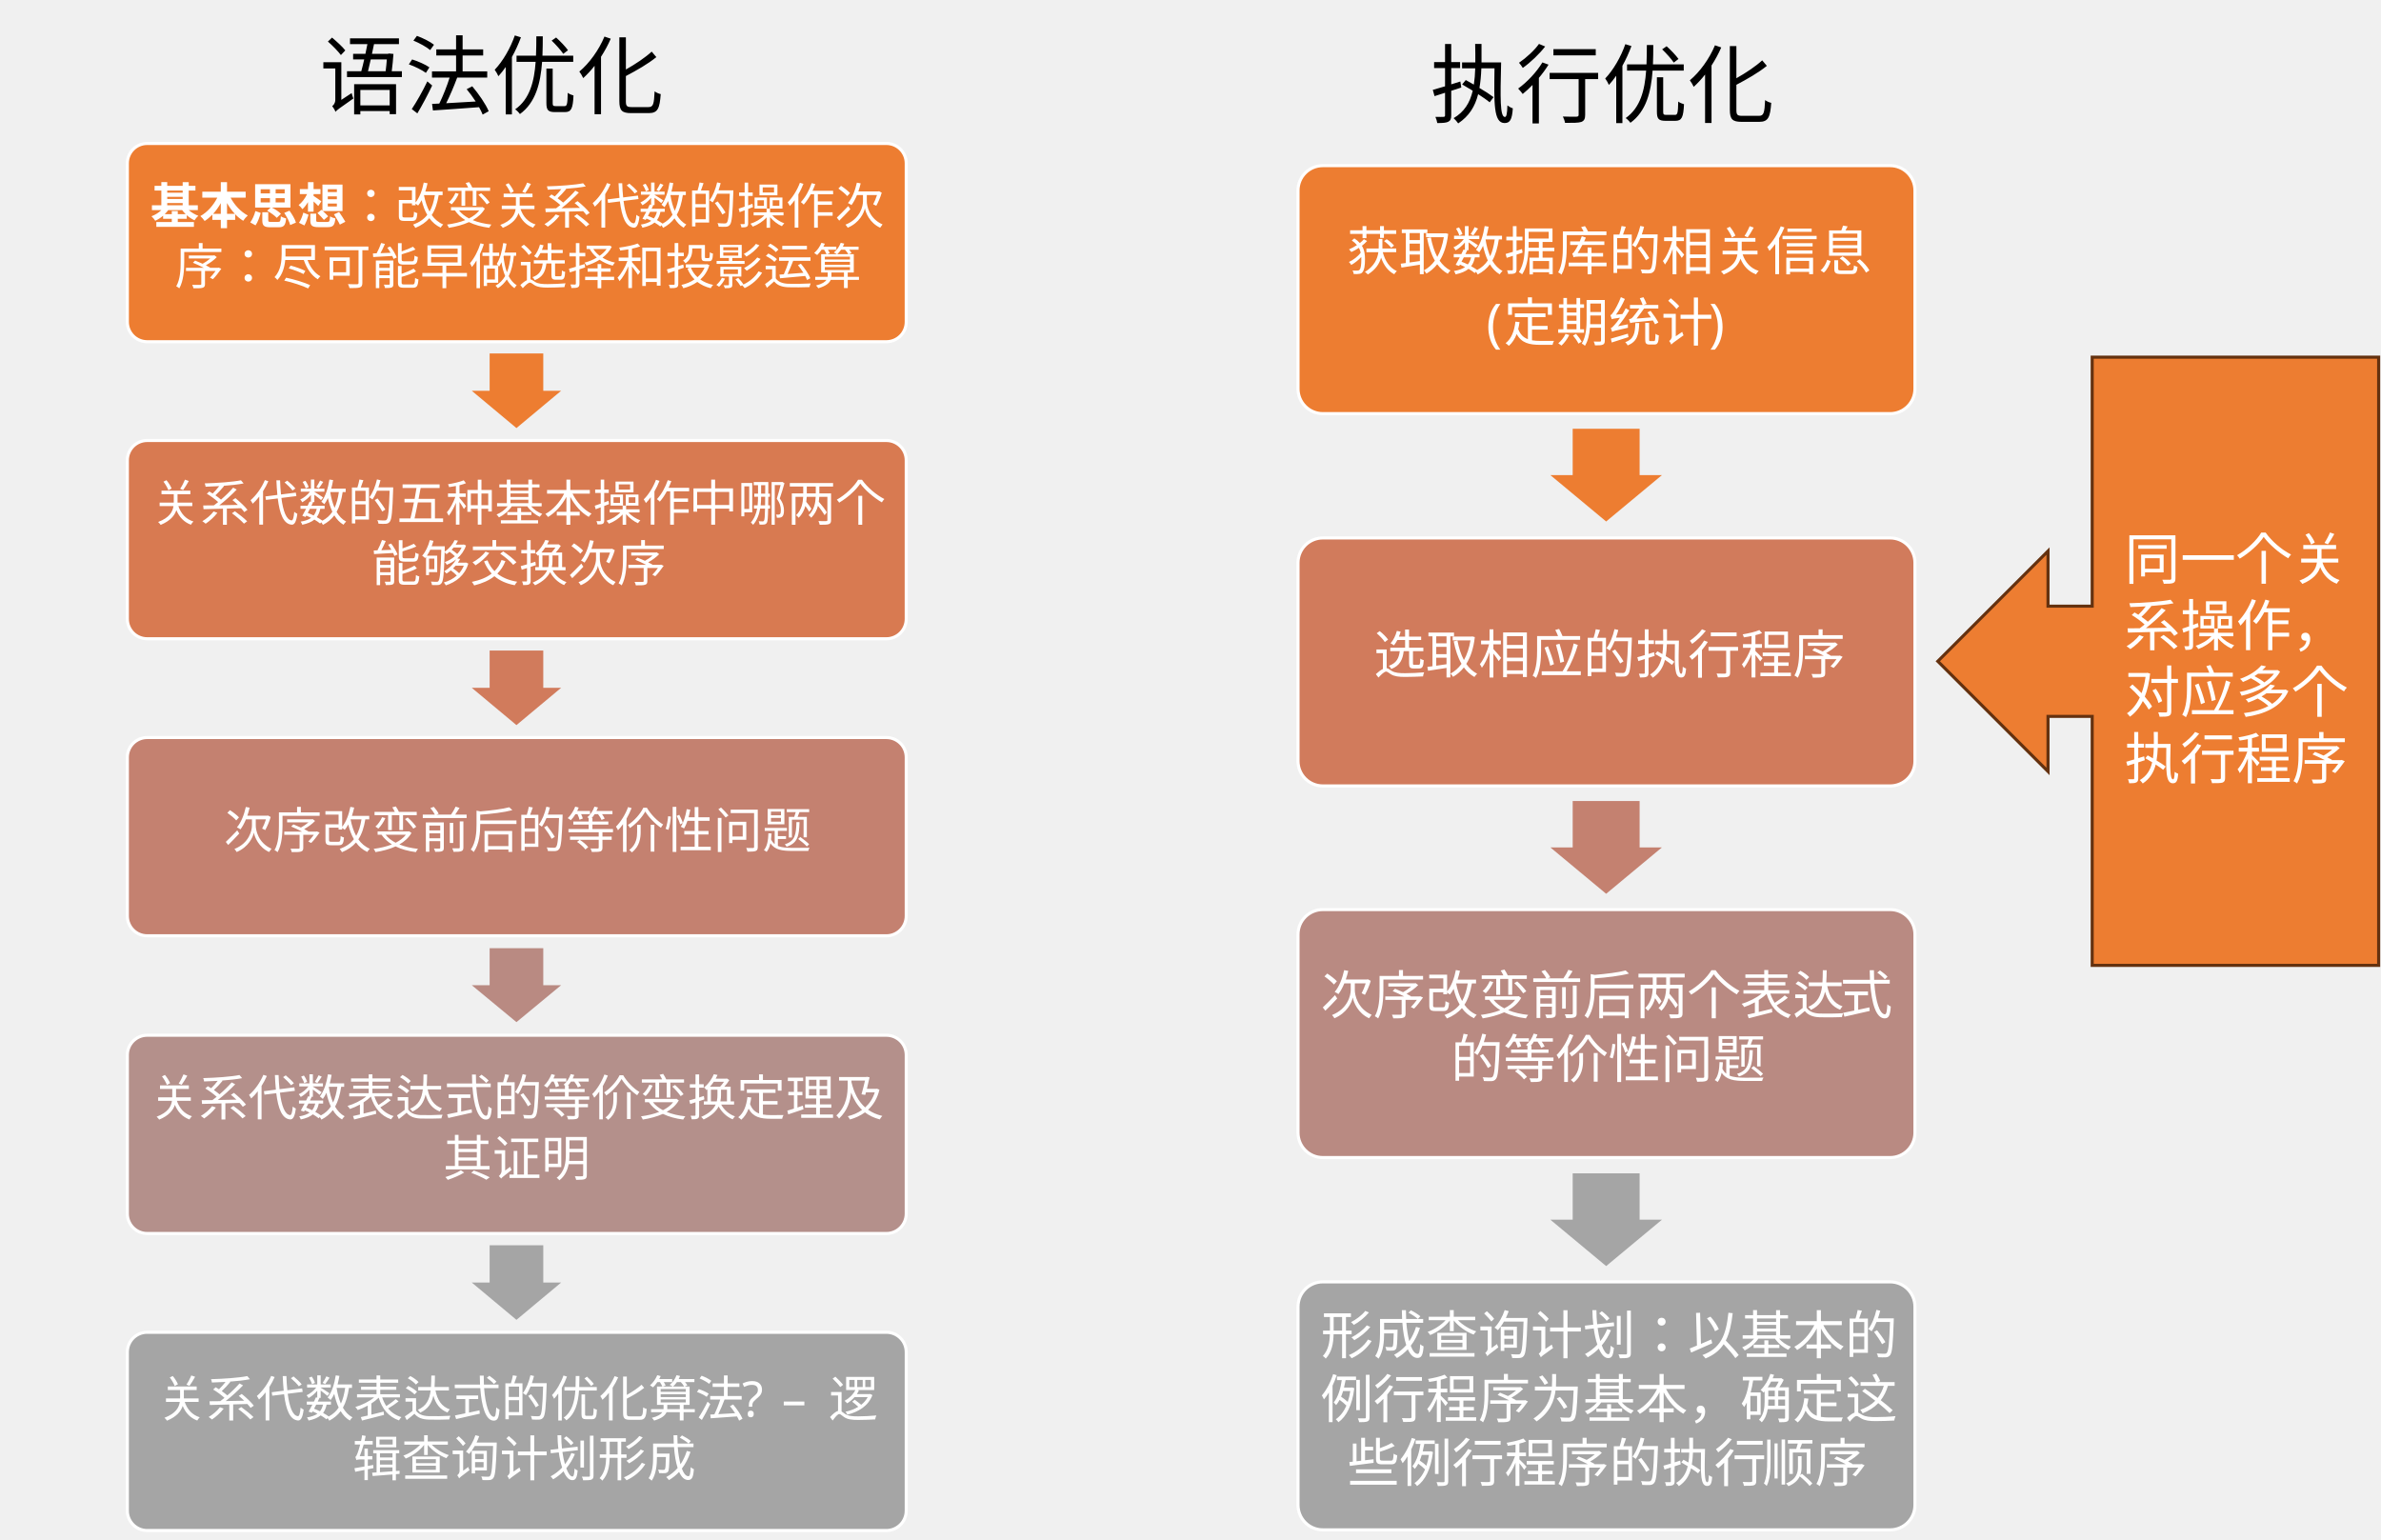
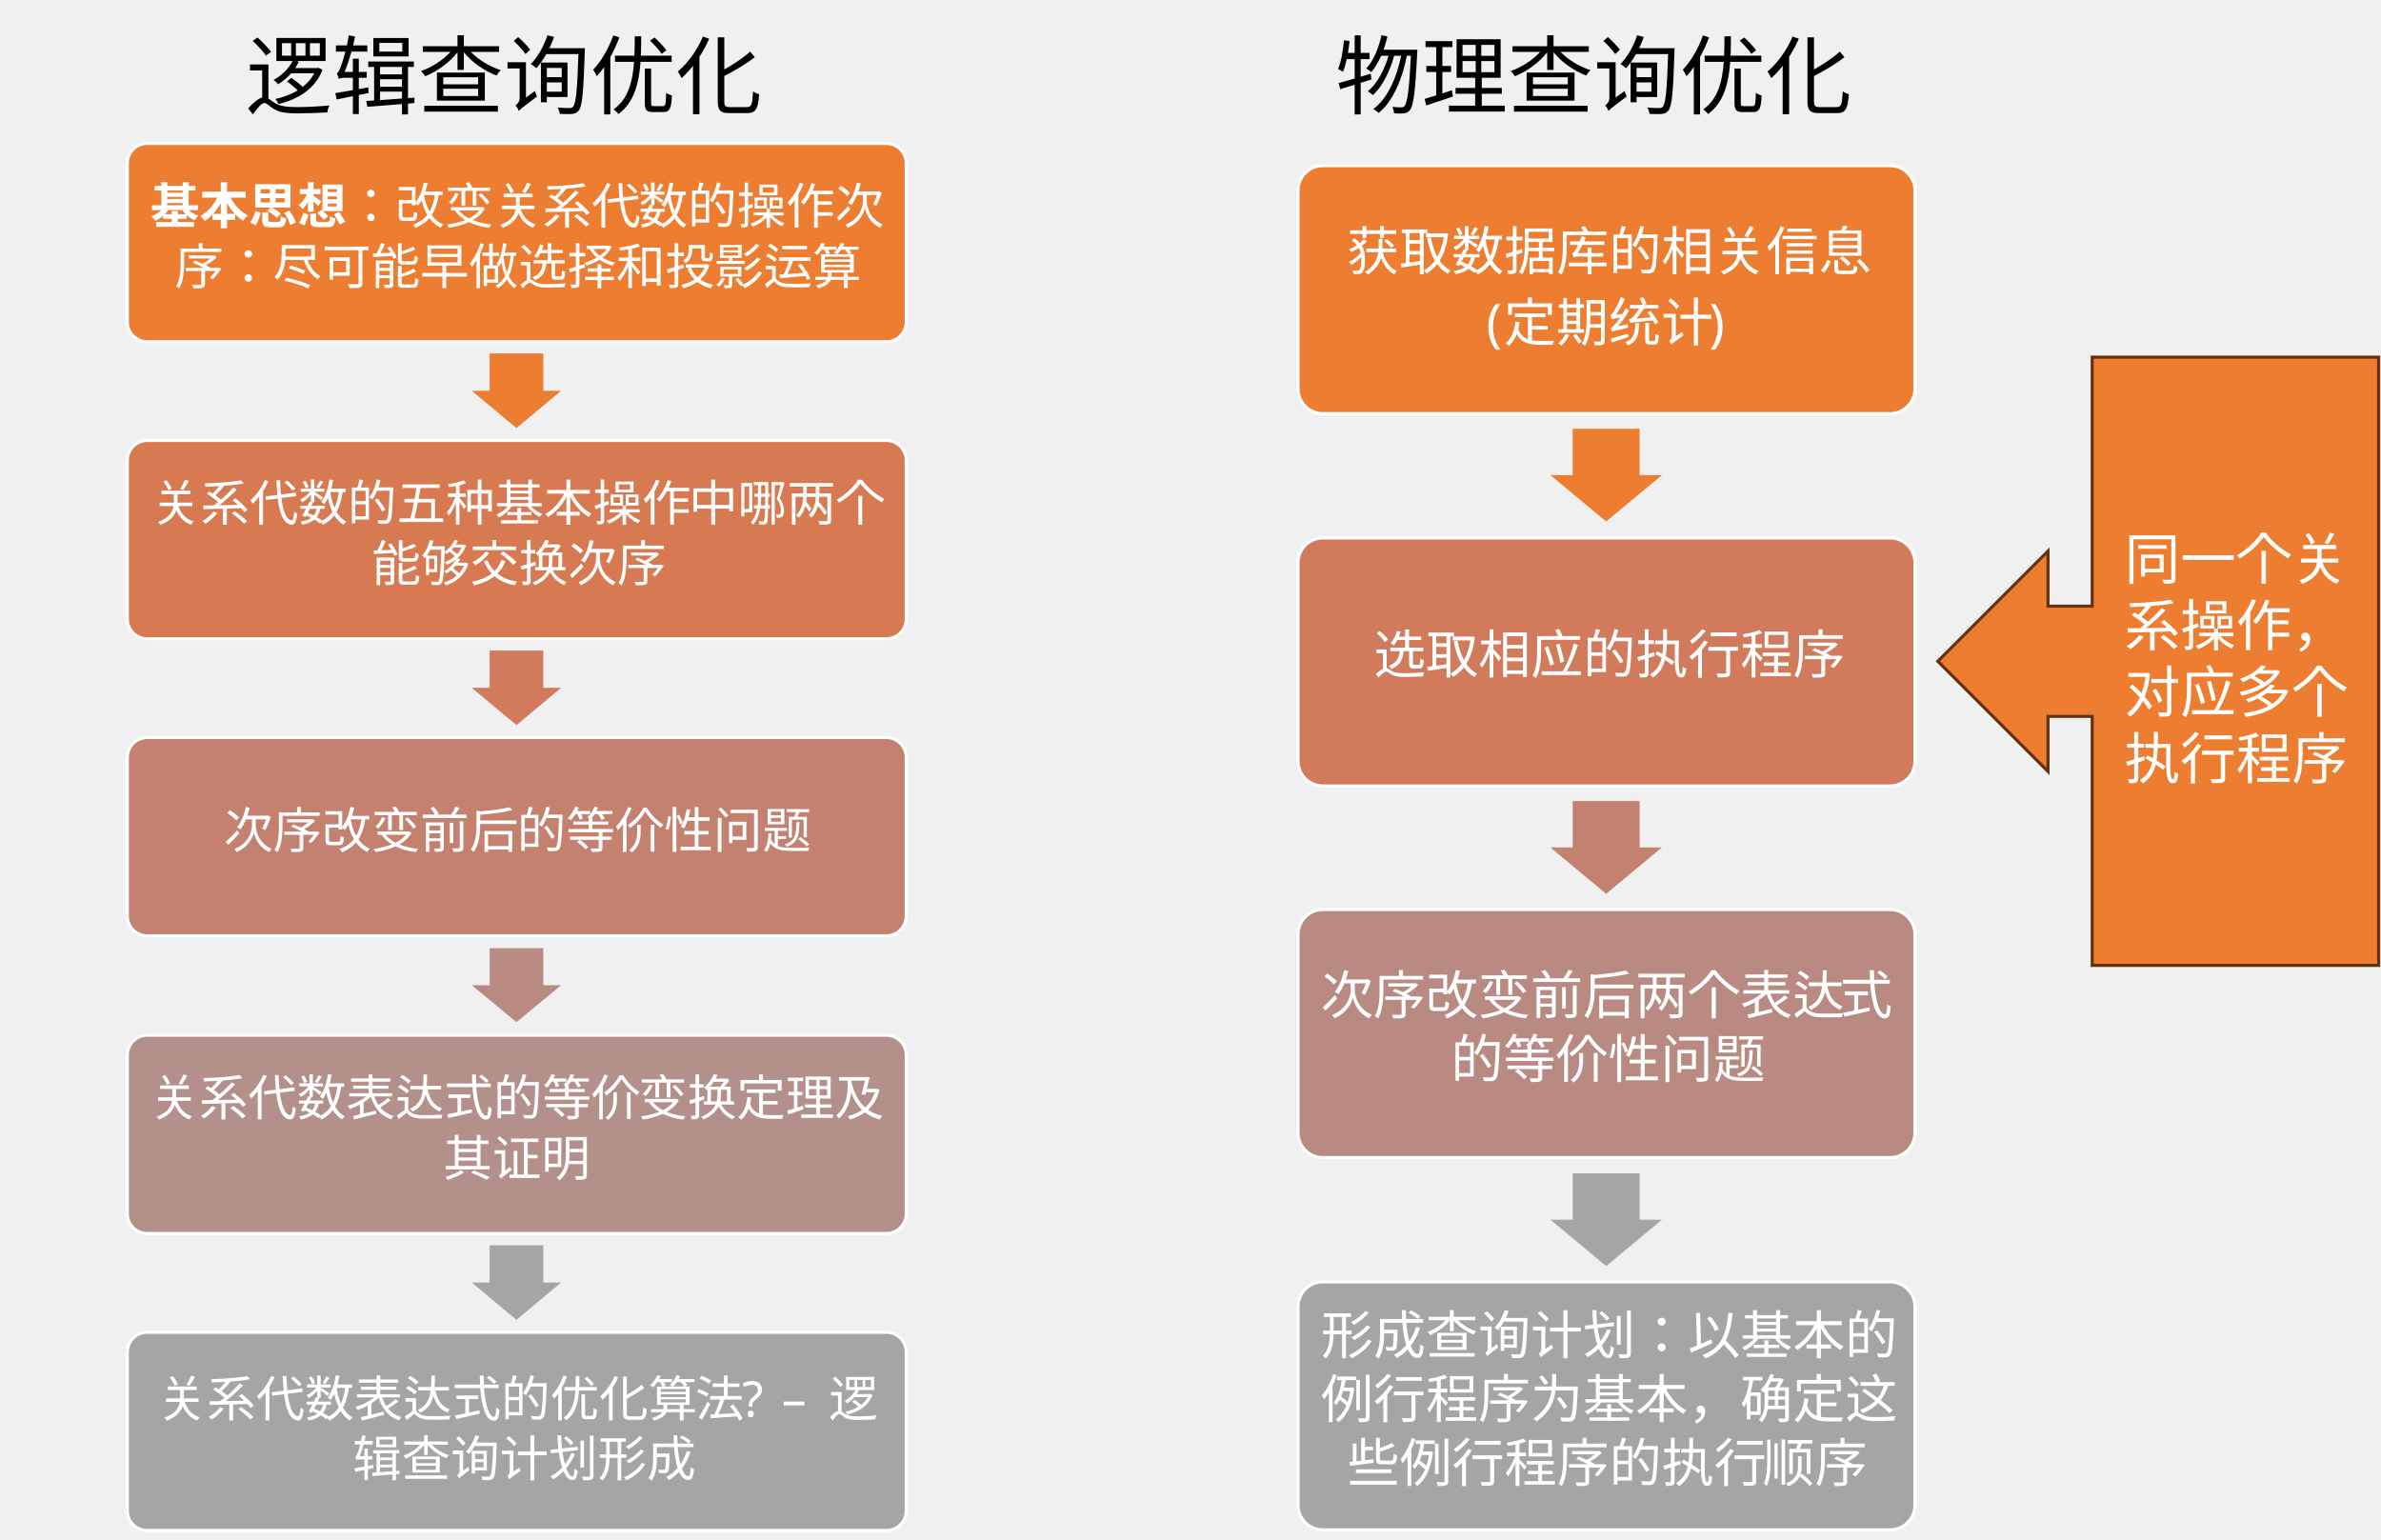
<svg xmlns="http://www.w3.org/2000/svg" width="3543" height="2291" xml:space="preserve" overflow="hidden">
  <g transform="translate(-430 -87)">
    <g>
      <path d="M619.5 330C619.5 313.707 632.707 300.5 649 300.5L1749 300.5C1765.29 300.5 1778.5 313.707 1778.5 330L1778.5 566C1778.5 582.292 1765.29 595.5 1749 595.5L649 595.5C632.707 595.5 619.5 582.292 619.5 566Z" stroke="#FFFFFF" stroke-width="4.583" stroke-linecap="butt" stroke-linejoin="miter" stroke-miterlimit="8" stroke-opacity="1" fill="#ED7D31" fill-rule="evenodd" fill-opacity="1" />
      <text fill="#FFFFFF" fill-opacity="1" font-family="DengXian,DengXian_MSFontService,sans-serif" font-style="normal" font-variant="normal" font-weight="700" font-stretch="normal" font-size="73" text-anchor="start" direction="ltr" writing-mode="lr-tb" unicode-bidi="normal" text-decoration="none" transform="matrix(1 0 0 1 653.724 420)">基本思想</text>
      <text fill="#FFFFFF" fill-opacity="1" font-family="DengXian,DengXian_MSFontService,sans-serif" font-style="normal" font-variant="normal" font-weight="400" font-stretch="normal" font-size="73" text-anchor="start" direction="ltr" writing-mode="lr-tb" unicode-bidi="normal" text-decoration="none" transform="matrix(1 0 0 1 945.407 420)">：改变关系代</text>
      <text fill="#FFFFFF" fill-opacity="1" font-family="DengXian,DengXian_MSFontService,sans-serif" font-style="normal" font-variant="normal" font-weight="400" font-stretch="normal" font-size="73" text-anchor="start" direction="ltr" writing-mode="lr-tb" unicode-bidi="normal" text-decoration="none" transform="matrix(1 0 0 1 1380.46 420)">数的操作次</text>
      <text fill="#FFFFFF" fill-opacity="1" font-family="DengXian,DengXian_MSFontService,sans-serif" font-style="normal" font-variant="normal" font-weight="400" font-stretch="normal" font-size="73" text-anchor="start" direction="ltr" writing-mode="lr-tb" unicode-bidi="normal" text-decoration="none" transform="matrix(1 0 0 1 689.978 510)">序：尽可能早做选择和投影运算</text>
      <path d="M1238.4 613 1238.4 668.5 1265 668.5 1198.5 724 1132 668.5 1158.6 668.5 1158.6 613Z" fill="#ED7D31" fill-rule="evenodd" fill-opacity="1" />
      <path d="M619.5 772C619.5 755.708 632.707 742.5 649 742.5L1749 742.5C1765.29 742.5 1778.5 755.708 1778.5 772L1778.5 1008C1778.5 1024.29 1765.29 1037.5 1749 1037.5L649 1037.5C632.707 1037.5 619.5 1024.29 619.5 1008Z" stroke="#FFFFFF" stroke-width="4.583" stroke-linecap="butt" stroke-linejoin="miter" stroke-miterlimit="8" stroke-opacity="1" fill="#D87A51" fill-rule="evenodd" fill-opacity="1" />
      <text fill="#FFFFFF" fill-opacity="1" font-family="DengXian,DengXian_MSFontService,sans-serif" font-style="normal" font-variant="normal" font-weight="400" font-stretch="normal" font-size="73" text-anchor="start" direction="ltr" writing-mode="lr-tb" unicode-bidi="normal" text-decoration="none" transform="matrix(1 0 0 1 655.282 862)">关系代数的五种基本操作</text>
      <text fill="#FFFFFF" fill-opacity="1" font-family="DengXian,DengXian_MSFontService,sans-serif" font-style="normal" font-variant="normal" font-weight="400" font-stretch="normal" font-size="73" text-anchor="start" direction="ltr" writing-mode="lr-tb" unicode-bidi="normal" text-decoration="none" transform="matrix(1 0 0 1 1454.89 862)">中哪两个</text>
      <text fill="#FFFFFF" fill-opacity="1" font-family="DengXian,DengXian_MSFontService,sans-serif" font-style="normal" font-variant="normal" font-weight="400" font-stretch="normal" font-size="73" text-anchor="start" direction="ltr" writing-mode="lr-tb" unicode-bidi="normal" text-decoration="none" transform="matrix(1 0 0 1 983.219 952)">能够交换次序</text>
      <path d="M1238.4 1055 1238.4 1110.5 1265 1110.5 1198.5 1166 1132 1110.5 1158.6 1110.5 1158.6 1055Z" fill="#D17B5C" fill-rule="evenodd" fill-opacity="1" />
      <path d="M619.5 1214C619.5 1197.71 632.707 1184.5 649 1184.5L1749 1184.5C1765.29 1184.5 1778.5 1197.71 1778.5 1214L1778.5 1450C1778.5 1466.29 1765.29 1479.5 1749 1479.5L649 1479.5C632.707 1479.5 619.5 1466.29 619.5 1450Z" stroke="#FFFFFF" stroke-width="4.583" stroke-linecap="butt" stroke-linejoin="miter" stroke-miterlimit="8" stroke-opacity="1" fill="#C48170" fill-rule="evenodd" fill-opacity="1" />
      <text fill="#FFFFFF" fill-opacity="1" font-family="DengXian,DengXian_MSFontService,sans-serif" font-style="normal" font-variant="normal" font-weight="400" font-stretch="normal" font-size="73" text-anchor="start" direction="ltr" writing-mode="lr-tb" unicode-bidi="normal" text-decoration="none" transform="matrix(1 0 0 1 763.22 1349)">次序改变前后</text>
      <text fill="#FFFFFF" fill-opacity="1" font-family="DengXian,DengXian_MSFontService,sans-serif" font-style="normal" font-variant="normal" font-weight="400" font-stretch="normal" font-size="73" text-anchor="start" direction="ltr" writing-mode="lr-tb" unicode-bidi="normal" text-decoration="none" transform="matrix(1 0 0 1 1199.37 1349)">的等价性问题</text>
      <path d="M1238.4 1498 1238.4 1553 1265 1553 1198.5 1608 1132 1553 1158.6 1553 1158.6 1498Z" fill="#B98A82" fill-rule="evenodd" fill-opacity="1" />
      <path d="M619.5 1657C619.5 1640.71 632.707 1627.5 649 1627.5L1749 1627.5C1765.29 1627.5 1778.5 1640.71 1778.5 1657L1778.5 1893C1778.5 1909.29 1765.29 1922.5 1749 1922.5L649 1922.5C632.707 1922.5 619.5 1909.29 619.5 1893Z" stroke="#FFFFFF" stroke-width="4.583" stroke-linecap="butt" stroke-linejoin="miter" stroke-miterlimit="8" stroke-opacity="1" fill="#B4908B" fill-rule="evenodd" fill-opacity="1" />
      <text fill="#FFFFFF" fill-opacity="1" font-family="DengXian,DengXian_MSFontService,sans-serif" font-style="normal" font-variant="normal" font-weight="400" font-stretch="normal" font-size="73" text-anchor="start" direction="ltr" writing-mode="lr-tb" unicode-bidi="normal" text-decoration="none" transform="matrix(1 0 0 1 653.059 1747)">关系代数表达式的等价</text>
      <text fill="#FFFFFF" fill-opacity="1" font-family="DengXian,DengXian_MSFontService,sans-serif" font-style="normal" font-variant="normal" font-weight="400" font-stretch="normal" font-size="73" text-anchor="start" direction="ltr" writing-mode="lr-tb" unicode-bidi="normal" text-decoration="none" transform="matrix(1 0 0 1 1379.98 1747)">变换定理及</text>
      <text fill="#FFFFFF" fill-opacity="1" font-family="DengXian,DengXian_MSFontService,sans-serif" font-style="normal" font-variant="normal" font-weight="400" font-stretch="normal" font-size="73" text-anchor="start" direction="ltr" writing-mode="lr-tb" unicode-bidi="normal" text-decoration="none" transform="matrix(1 0 0 1 1089.44 1837)">其证明</text>
      <path d="M1238.4 1940 1238.4 1995.5 1265 1995.5 1198.5 2051 1132 1995.5 1158.6 1995.5 1158.6 1940Z" fill="#A5A5A5" fill-rule="evenodd" fill-opacity="1" />
      <path d="M619.5 2099C619.5 2082.71 632.707 2069.5 649 2069.5L1749 2069.5C1765.29 2069.5 1778.5 2082.71 1778.5 2099L1778.5 2335C1778.5 2351.29 1765.29 2364.5 1749 2364.5L649 2364.5C632.707 2364.5 619.5 2351.29 619.5 2335Z" stroke="#FFFFFF" stroke-width="4.583" stroke-linecap="butt" stroke-linejoin="miter" stroke-miterlimit="8" stroke-opacity="1" fill="#A5A5A5" fill-rule="evenodd" fill-opacity="1" />
      <text fill="#FFFFFF" fill-opacity="1" font-family="DengXian,DengXian_MSFontService,sans-serif" font-style="normal" font-variant="normal" font-weight="400" font-stretch="normal" font-size="73" text-anchor="start" direction="ltr" writing-mode="lr-tb" unicode-bidi="normal" text-decoration="none" transform="matrix(1 0 0 1 664.689 2195)">关系代数表达式的优化算</text>
      <text fill="#FFFFFF" fill-opacity="1" font-family="DengXian,DengXian_MSFontService,sans-serif" font-style="normal" font-variant="normal" font-weight="400" font-stretch="normal" font-size="73" text-anchor="start" direction="ltr" writing-mode="lr-tb" unicode-bidi="normal" text-decoration="none" transform="matrix(1 0 0 1 1464.3 2195)">法</text>
      <text fill="#FFFFFF" fill-opacity="1" font-family="Hiragino Sans GB W3,Hiragino Sans GB W3_MSFontService,sans-serif" font-style="normal" font-variant="normal" font-weight="300" font-stretch="normal" font-size="73" text-anchor="start" direction="ltr" writing-mode="lr-tb" unicode-bidi="normal" text-decoration="none" transform="matrix(1 0 0 1 1534.1 2195)">? </text>
      <text fill="#FFFFFF" fill-opacity="1" font-family="Hiragino Sans GB W3,Hiragino Sans GB W3_MSFontService,sans-serif" font-style="normal" font-variant="normal" font-weight="300" font-stretch="normal" font-size="73" text-anchor="start" direction="ltr" writing-mode="lr-tb" unicode-bidi="normal" text-decoration="none" transform="matrix(1 0 0 1 1593.34 2195)">–</text>
      <text fill="#FFFFFF" fill-opacity="1" font-family="DengXian,DengXian_MSFontService,sans-serif" font-style="normal" font-variant="normal" font-weight="400" font-stretch="normal" font-size="73" text-anchor="start" direction="ltr" writing-mode="lr-tb" unicode-bidi="normal" text-decoration="none" transform="matrix(1 0 0 1 1663.15 2195)">逻</text>
      <text fill="#FFFFFF" fill-opacity="1" font-family="DengXian,DengXian_MSFontService,sans-serif" font-style="normal" font-variant="normal" font-weight="400" font-stretch="normal" font-size="73" text-anchor="start" direction="ltr" writing-mode="lr-tb" unicode-bidi="normal" text-decoration="none" transform="matrix(1 0 0 1 954.516 2284)">辑查询计划形成</text>
-       <text fill="#000000" fill-opacity="1" font-family="DengXian,DengXian_MSFontService,sans-serif" font-style="normal" font-variant="normal" font-weight="400" font-stretch="normal" font-size="128" text-anchor="start" direction="ltr" writing-mode="lr-tb" unicode-bidi="normal" text-decoration="none" transform="matrix(1 0 0 1 905.397 247)">语法优化</text>
+       <text fill="#000000" fill-opacity="1" font-family="DengXian,DengXian_MSFontService,sans-serif" font-style="normal" font-variant="normal" font-weight="400" font-stretch="normal" font-size="128" text-anchor="start" direction="ltr" writing-mode="lr-tb" unicode-bidi="normal" text-decoration="none" transform="matrix(1 0 0 1 795.853 247)">逻辑查询优化</text>
      <path d="M2361.5 370.4C2361.5 350.021 2378.02 333.5 2398.4 333.5L3242.6 333.5C3262.98 333.5 3279.5 350.021 3279.5 370.4L3279.5 665.6C3279.5 685.98 3262.98 702.5 3242.6 702.5L2398.4 702.5C2378.02 702.5 2361.5 685.98 2361.5 665.6Z" stroke="#FFFFFF" stroke-width="4.583" stroke-linecap="butt" stroke-linejoin="miter" stroke-miterlimit="8" stroke-opacity="1" fill="#ED7D31" fill-rule="evenodd" fill-opacity="1" />
      <text fill="#FFFFFF" fill-opacity="1" font-family="DengXian,DengXian_MSFontService,sans-serif" font-style="normal" font-variant="normal" font-weight="400" font-stretch="normal" font-size="78" text-anchor="start" direction="ltr" writing-mode="lr-tb" unicode-bidi="normal" text-decoration="none" transform="matrix(1 0 0 1 2434.17 489)">获取数据库的相关信息</text>
      <text fill="#FFFFFF" fill-opacity="1" font-family="Hiragino Sans GB W3,Hiragino Sans GB W3_MSFontService,sans-serif" font-style="normal" font-variant="normal" font-weight="300" font-stretch="normal" font-size="78" text-anchor="start" direction="ltr" writing-mode="lr-tb" unicode-bidi="normal" text-decoration="none" transform="matrix(1 0 0 1 2641.56 595)">(</text>
      <text fill="#FFFFFF" fill-opacity="1" font-family="DengXian,DengXian_MSFontService,sans-serif" font-style="normal" font-variant="normal" font-weight="400" font-stretch="normal" font-size="78" text-anchor="start" direction="ltr" writing-mode="lr-tb" unicode-bidi="normal" text-decoration="none" transform="matrix(1 0 0 1 2667.69 595)">定期统计</text>
      <text fill="#FFFFFF" fill-opacity="1" font-family="Hiragino Sans GB W3,Hiragino Sans GB W3_MSFontService,sans-serif" font-style="normal" font-variant="normal" font-weight="300" font-stretch="normal" font-size="78" text-anchor="start" direction="ltr" writing-mode="lr-tb" unicode-bidi="normal" text-decoration="none" transform="matrix(1 0 0 1 2972.94 595)">)</text>
      <path d="M2869.8 725 2869.8 794 2903 794 2820 863 2737 794 2770.2 794 2770.2 725Z" fill="#ED7D31" fill-rule="evenodd" fill-opacity="1" />
      <path d="M2361.5 924.4C2361.5 904.021 2378.02 887.5 2398.4 887.5L3242.6 887.5C3262.98 887.5 3279.5 904.021 3279.5 924.4L3279.5 1219.6C3279.5 1239.98 3262.98 1256.5 3242.6 1256.5L2398.4 1256.5C2378.02 1256.5 2361.5 1239.98 2361.5 1219.6Z" stroke="#FFFFFF" stroke-width="4.583" stroke-linecap="butt" stroke-linejoin="miter" stroke-miterlimit="8" stroke-opacity="1" fill="#D17B5C" fill-rule="evenodd" fill-opacity="1" />
      <text fill="#FFFFFF" fill-opacity="1" font-family="DengXian,DengXian_MSFontService,sans-serif" font-style="normal" font-variant="normal" font-weight="400" font-stretch="normal" font-size="78" text-anchor="start" direction="ltr" writing-mode="lr-tb" unicode-bidi="normal" text-decoration="none" transform="matrix(1 0 0 1 2473.81 1089)">选取相应的执行程序</text>
      <path d="M2869.8 1279 2869.8 1348 2903 1348 2820 1417 2737 1348 2770.2 1348 2770.2 1279Z" fill="#C48170" fill-rule="evenodd" fill-opacity="1" />
      <path d="M2361.5 1477.4C2361.5 1457.02 2378.02 1440.5 2398.4 1440.5L3242.6 1440.5C3262.98 1440.5 3279.5 1457.02 3279.5 1477.4L3279.5 1772.6C3279.5 1792.98 3262.98 1809.5 3242.6 1809.5L2398.4 1809.5C2378.02 1809.5 2361.5 1792.98 2361.5 1772.6Z" stroke="#FFFFFF" stroke-width="4.583" stroke-linecap="butt" stroke-linejoin="miter" stroke-miterlimit="8" stroke-opacity="1" fill="#B98A82" fill-rule="evenodd" fill-opacity="1" />
      <text fill="#FFFFFF" fill-opacity="1" font-family="DengXian,DengXian_MSFontService,sans-serif" font-style="normal" font-variant="normal" font-weight="400" font-stretch="normal" font-size="78" text-anchor="start" direction="ltr" writing-mode="lr-tb" unicode-bidi="normal" text-decoration="none" transform="matrix(1 0 0 1 2395.39 1596)">次序改变前后两个表达</text>
      <text fill="#FFFFFF" fill-opacity="1" font-family="DengXian,DengXian_MSFontService,sans-serif" font-style="normal" font-variant="normal" font-weight="400" font-stretch="normal" font-size="78" text-anchor="start" direction="ltr" writing-mode="lr-tb" unicode-bidi="normal" text-decoration="none" transform="matrix(1 0 0 1 3168.14 1596)">式</text>
      <text fill="#FFFFFF" fill-opacity="1" font-family="DengXian,DengXian_MSFontService,sans-serif" font-style="normal" font-variant="normal" font-weight="400" font-stretch="normal" font-size="78" text-anchor="start" direction="ltr" writing-mode="lr-tb" unicode-bidi="normal" text-decoration="none" transform="matrix(1 0 0 1 2589.04 1691)">的等价性问题</text>
      <path d="M2869.8 1833 2869.8 1902 2903 1902 2820 1971 2737 1902 2770.2 1902 2770.2 1833Z" fill="#A5A5A5" fill-rule="evenodd" fill-opacity="1" />
      <path d="M2361.5 2031.4C2361.5 2011.02 2378.02 1994.5 2398.4 1994.5L3242.6 1994.5C3262.98 1994.5 3279.5 2011.02 3279.5 2031.4L3279.5 2326.6C3279.5 2346.98 3262.98 2363.5 3242.6 2363.5L2398.4 2363.5C2378.02 2363.5 2361.5 2346.98 2361.5 2326.6Z" stroke="#FFFFFF" stroke-width="4.583" stroke-linecap="butt" stroke-linejoin="miter" stroke-miterlimit="8" stroke-opacity="1" fill="#A5A5A5" fill-rule="evenodd" fill-opacity="1" />
      <text fill="#FFFFFF" fill-opacity="1" font-family="DengXian,DengXian_MSFontService,sans-serif" font-style="normal" font-variant="normal" font-weight="400" font-stretch="normal" font-size="78" text-anchor="start" direction="ltr" writing-mode="lr-tb" unicode-bidi="normal" text-decoration="none" transform="matrix(1 0 0 1 2395.55 2102)">形成查询计划：以基本的</text>
      <text fill="#FFFFFF" fill-opacity="1" font-family="DengXian,DengXian_MSFontService,sans-serif" font-style="normal" font-variant="normal" font-weight="400" font-stretch="normal" font-size="78" text-anchor="start" direction="ltr" writing-mode="lr-tb" unicode-bidi="normal" text-decoration="none" transform="matrix(1 0 0 1 2395.55 2197)">例行程序为基本，确定这</text>
      <text fill="#FFFFFF" fill-opacity="1" font-family="DengXian,DengXian_MSFontService,sans-serif" font-style="normal" font-variant="normal" font-weight="400" font-stretch="normal" font-size="78" text-anchor="start" direction="ltr" writing-mode="lr-tb" unicode-bidi="normal" text-decoration="none" transform="matrix(1 0 0 1 2434.63 2292)">些例行程序的执行</text>
      <text fill="#FFFFFF" fill-opacity="1" font-family="DengXian,DengXian_MSFontService,sans-serif" font-style="normal" font-variant="normal" font-weight="400" font-stretch="normal" font-size="78" text-anchor="start" direction="ltr" writing-mode="lr-tb" unicode-bidi="normal" text-decoration="none" transform="matrix(1 0 0 1 3052.46 2292)">顺序</text>
-       <text fill="#000000" fill-opacity="1" font-family="DengXian,DengXian_MSFontService,sans-serif" font-style="normal" font-variant="normal" font-weight="400" font-stretch="normal" font-size="128" text-anchor="start" direction="ltr" writing-mode="lr-tb" unicode-bidi="normal" text-decoration="none" transform="matrix(1 0 0 1 2557.86 260)">执行优化</text>
+       <text fill="#000000" fill-opacity="1" font-family="DengXian,DengXian_MSFontService,sans-serif" font-style="normal" font-variant="normal" font-weight="400" font-stretch="normal" font-size="128" text-anchor="start" direction="ltr" writing-mode="lr-tb" unicode-bidi="normal" text-decoration="none" transform="matrix(1 0 0 1 2417.35 247)">物理查询优化</text>
      <path d="M3313.5 1071 3477.5 907 3477.5 989 3543.25 989 3543.25 618.5 3969.5 618.5 3969.5 1523.5 3543.25 1523.5 3543.25 1153 3477.5 1153 3477.5 1235Z" stroke="#64310F" stroke-width="4.583" stroke-linecap="butt" stroke-linejoin="miter" stroke-miterlimit="8" stroke-opacity="1" fill="#ED7D31" fill-rule="evenodd" fill-opacity="1" />
      <text fill="#FFFFFF" fill-opacity="1" font-family="DengXian,DengXian_MSFontService,sans-serif" font-style="normal" font-variant="normal" font-weight="400" font-stretch="normal" font-size="83" text-anchor="start" direction="ltr" writing-mode="lr-tb" unicode-bidi="normal" text-decoration="none" transform="matrix(1 0 0 1 3591.27 949)">同一个关</text>
      <text fill="#FFFFFF" fill-opacity="1" font-family="DengXian,DengXian_MSFontService,sans-serif" font-style="normal" font-variant="normal" font-weight="400" font-stretch="normal" font-size="83" text-anchor="start" direction="ltr" writing-mode="lr-tb" unicode-bidi="normal" text-decoration="none" transform="matrix(1 0 0 1 3591.27 1048)">系操作，</text>
      <text fill="#FFFFFF" fill-opacity="1" font-family="DengXian,DengXian_MSFontService,sans-serif" font-style="normal" font-variant="normal" font-weight="400" font-stretch="normal" font-size="83" text-anchor="start" direction="ltr" writing-mode="lr-tb" unicode-bidi="normal" text-decoration="none" transform="matrix(1 0 0 1 3591.27 1147)">对应多个</text>
      <text fill="#FFFFFF" fill-opacity="1" font-family="DengXian,DengXian_MSFontService,sans-serif" font-style="normal" font-variant="normal" font-weight="400" font-stretch="normal" font-size="83" text-anchor="start" direction="ltr" writing-mode="lr-tb" unicode-bidi="normal" text-decoration="none" transform="matrix(1 0 0 1 3591.27 1246)">执行程序</text>
    </g>
  </g>
</svg>
